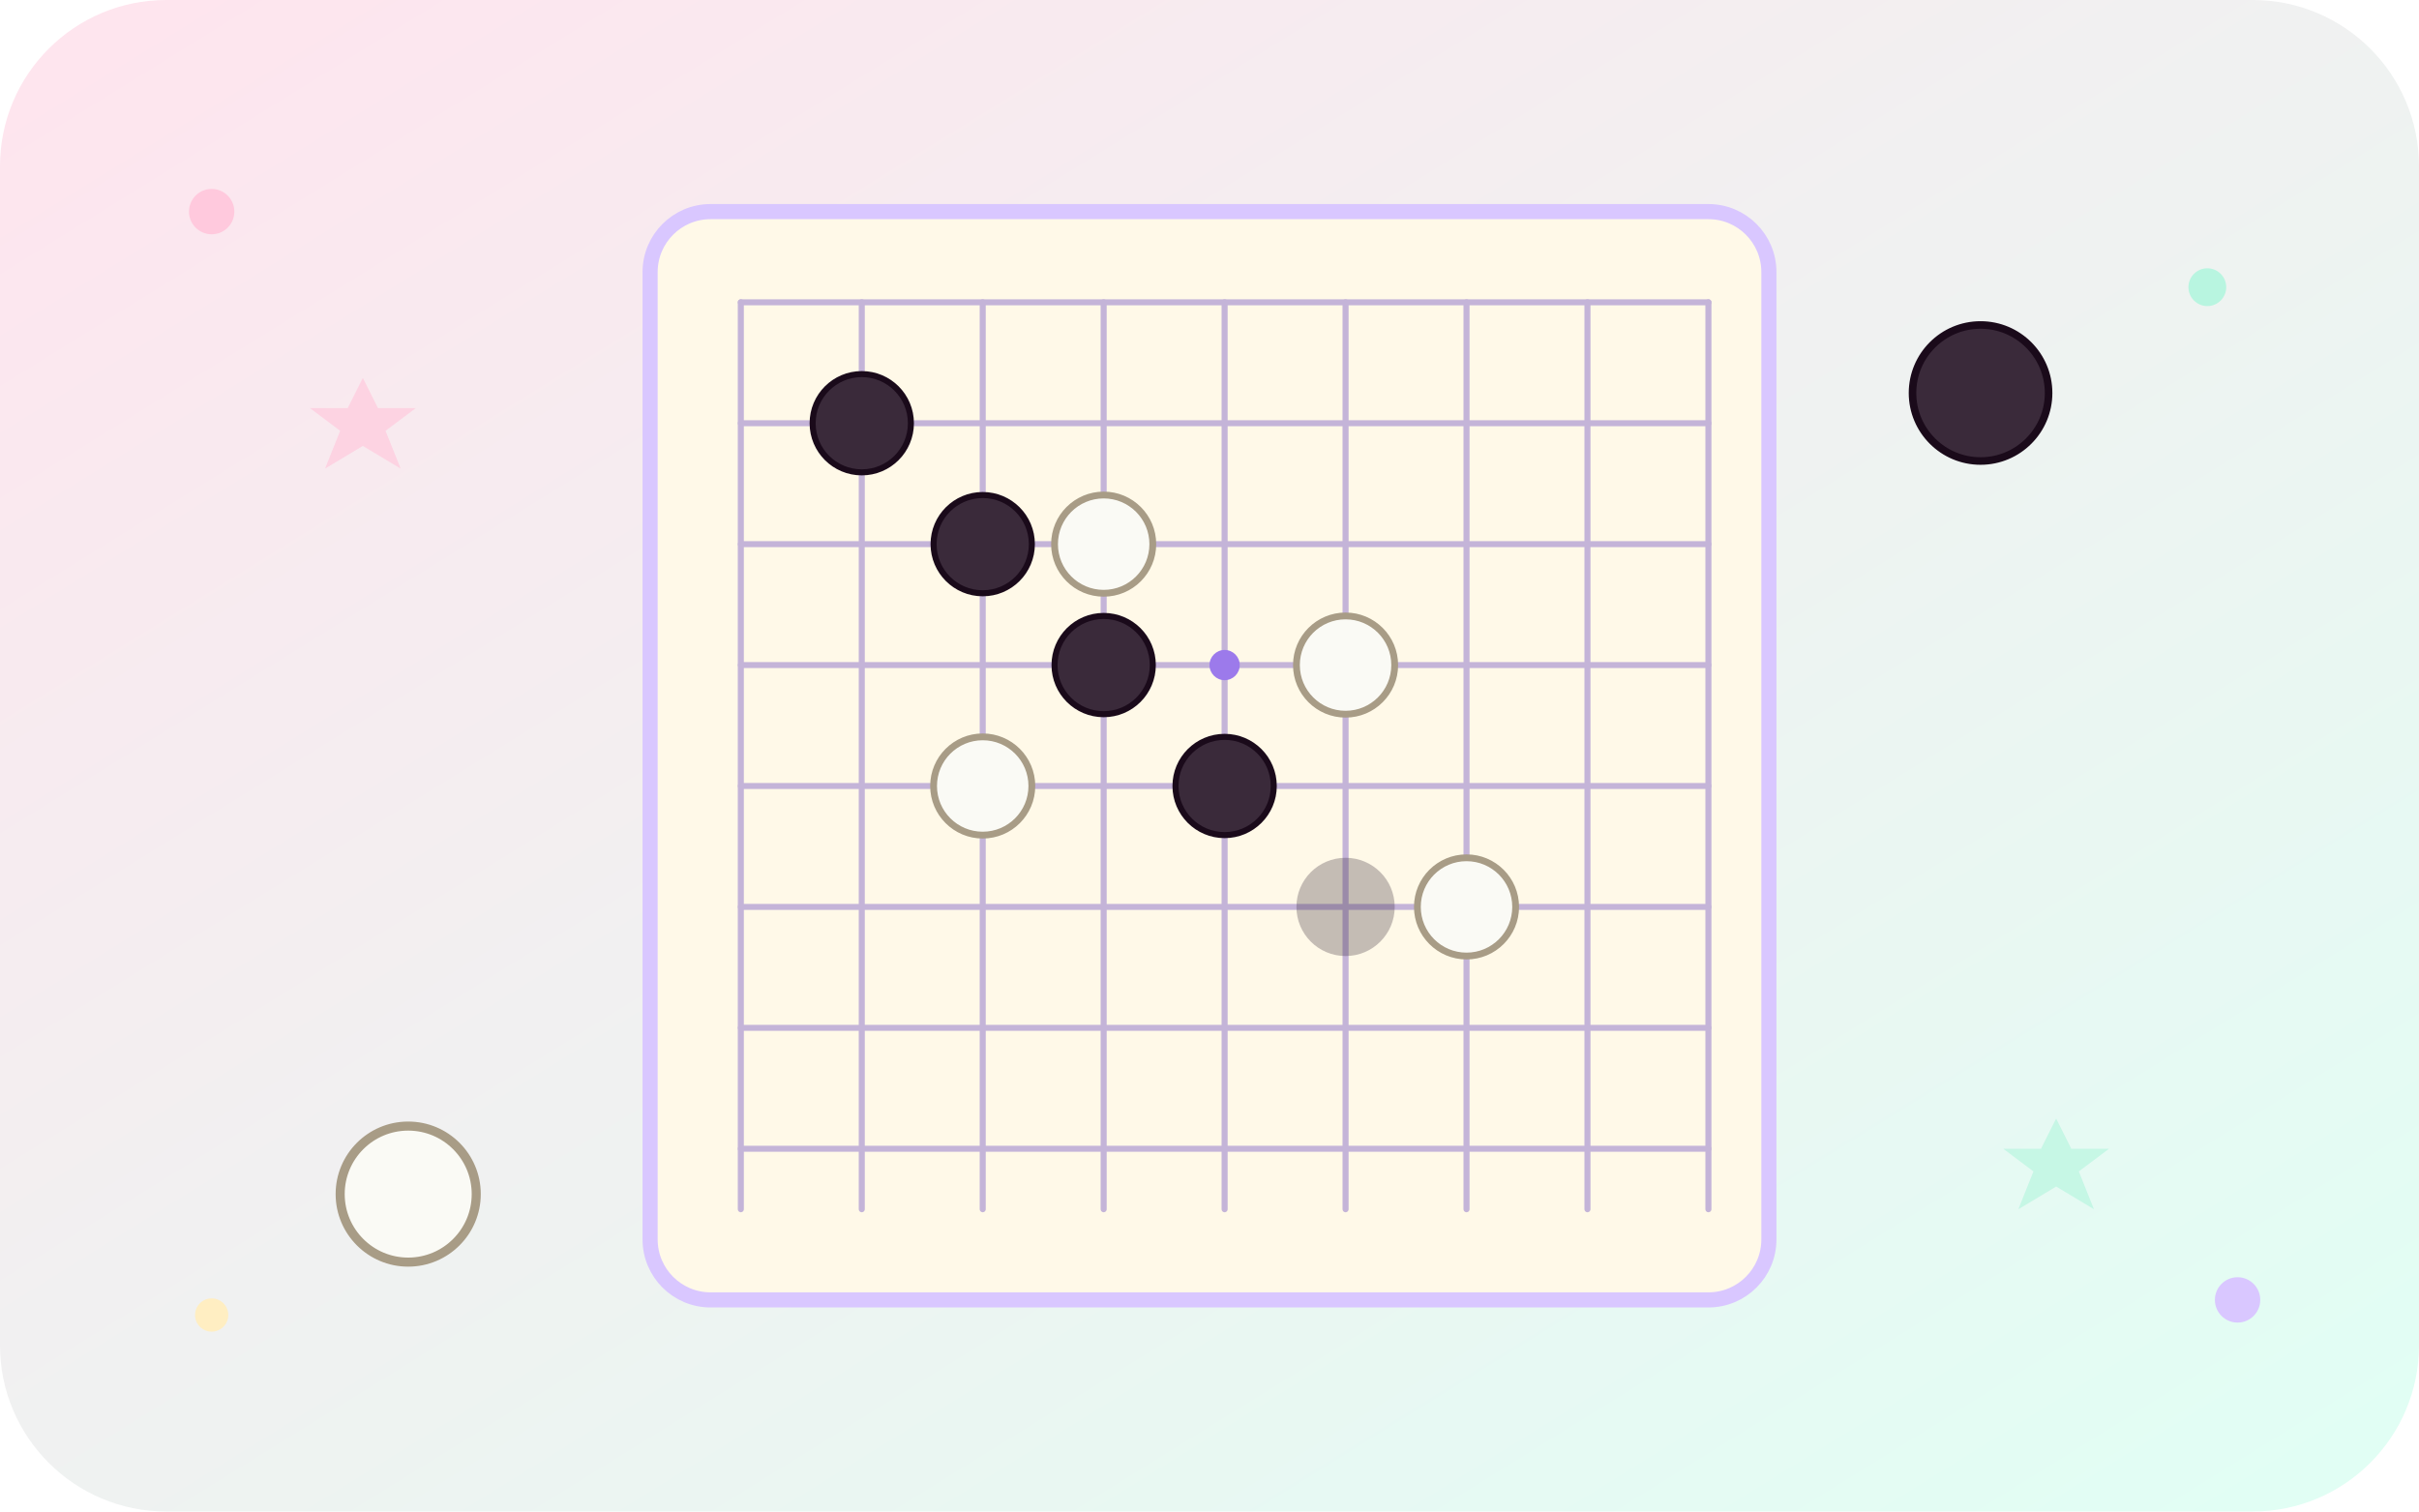
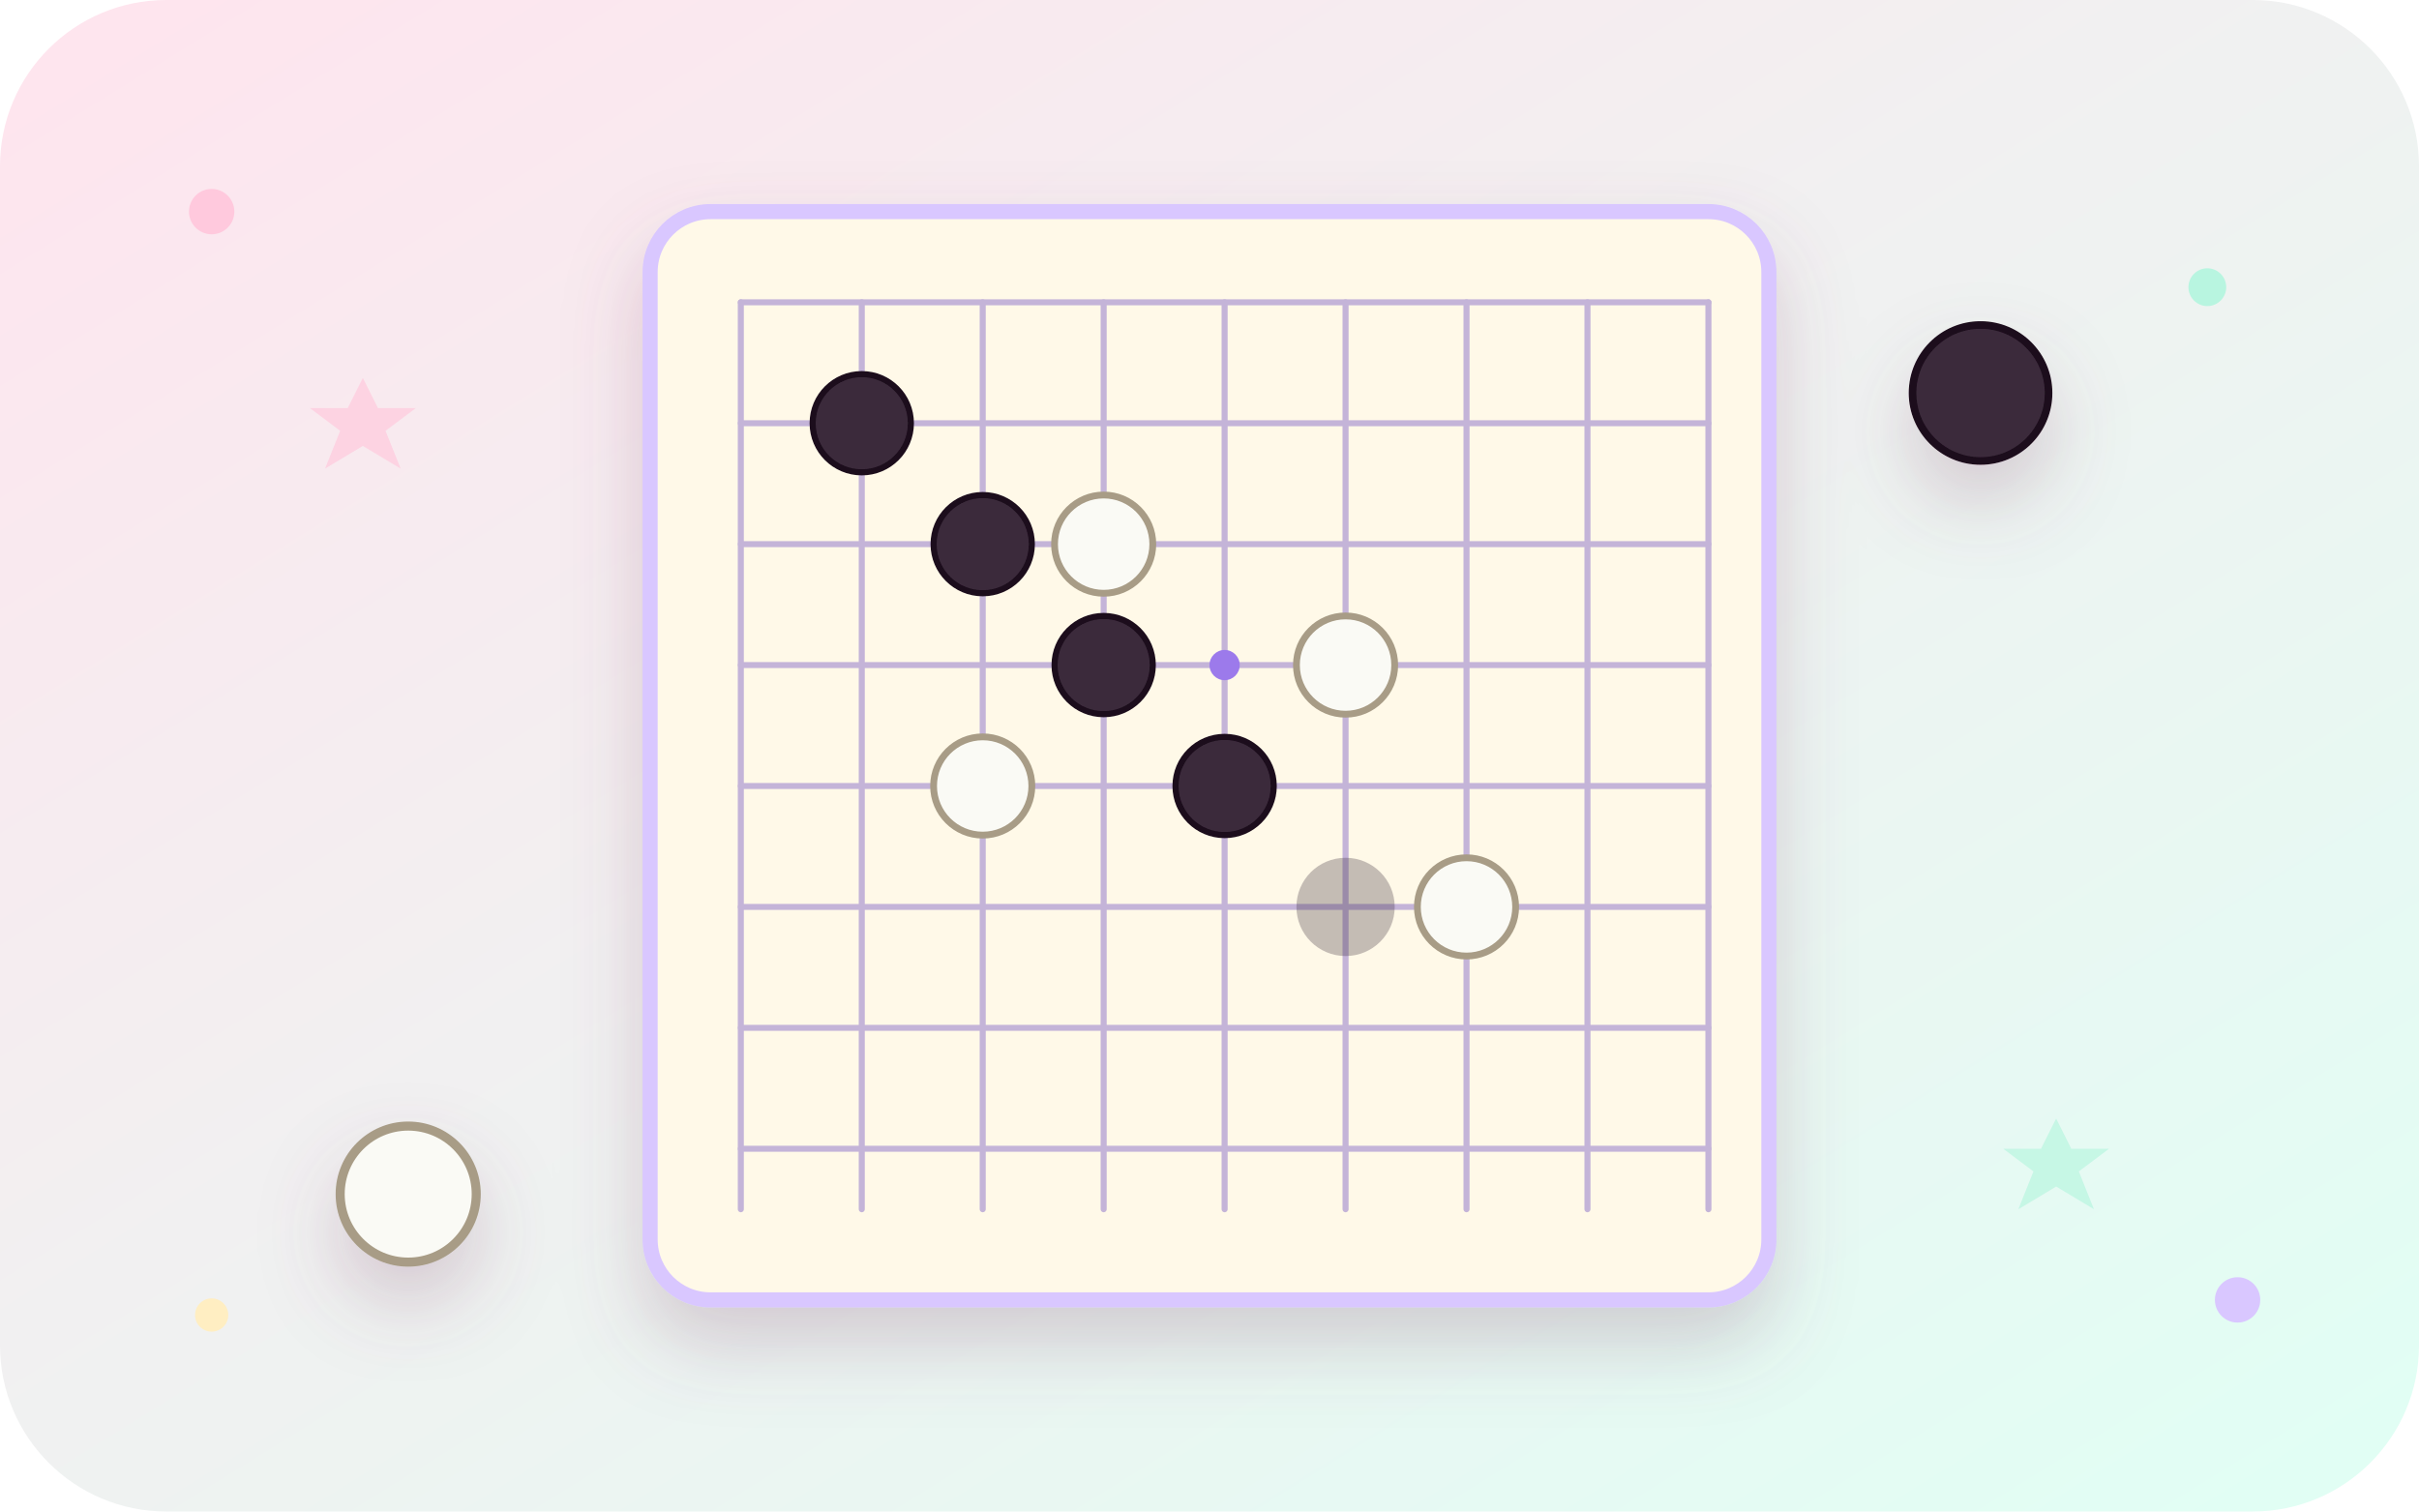
<svg xmlns="http://www.w3.org/2000/svg" viewBox="0 0 320 200" fill="none">
  <defs>
    <linearGradient id="bg" x1="0" y1="0" x2="1" y2="1">
      <stop offset="0" stop-color="#ffe4ee" />
      <stop offset="1" stop-color="#e0fff4" />
    </linearGradient>
+     <filter id="lift" x="-35%" y="-35%" width="170%" height="170%">
+       <feDropShadow dx="0" dy="5" stdDeviation="5" flood-color="#8a5a78" flood-opacity="0.26" />
+     </filter>
  </defs>
  <rect width="320" height="200" rx="22" fill="url(#bg)" />
  <circle cx="28" cy="28" r="3" fill="#ffc9dd" />
  <circle cx="292" cy="38" r="2.5" fill="#b8f5e0" />
  <circle cx="296" cy="172" r="3" fill="#d9c7ff" />
  <circle cx="28" cy="174" r="2.2" fill="#ffeec2" />
  <path d="M 48,50 L 50,54 L 55,54 L 51,57 L 53,62 L 48,59 L 43,62 L 45,57 L 41,54 L 46,54 Z" fill="#ffc9dd" opacity="0.7" />
  <path d="M 272,148 L 274,152 L 279,152 L 275,155 L 277,160 L 272,157 L 267,160 L 269,155 L 265,152 L 270,152 Z" fill="#b8f5e0" opacity="0.7" />
-   <g transform="translate(90, 32)">
-     <rect x="-4" y="-4" width="148" height="144" rx="8" fill="#fff9e8" stroke="#d9c7ff" stroke-width="2" />
-     <g stroke="#c4b4d8" stroke-width="0.8" stroke-linecap="round">
-       <line x1="8" y1="8" x2="8" y2="128" />
-       <line x1="24" y1="8" x2="24" y2="128" />
-       <line x1="40" y1="8" x2="40" y2="128" />
-       <line x1="56" y1="8" x2="56" y2="128" />
-       <line x1="72" y1="8" x2="72" y2="128" />
-       <line x1="88" y1="8" x2="88" y2="128" />
-       <line x1="104" y1="8" x2="104" y2="128" />
-       <line x1="120" y1="8" x2="120" y2="128" />
-       <line x1="136" y1="8" x2="136" y2="128" />
-       <line x1="8" y1="8" x2="136" y2="8" />
-       <line x1="8" y1="24" x2="136" y2="24" />
-       <line x1="8" y1="40" x2="136" y2="40" />
-       <line x1="8" y1="56" x2="136" y2="56" />
-       <line x1="8" y1="72" x2="136" y2="72" />
-       <line x1="8" y1="88" x2="136" y2="88" />
-       <line x1="8" y1="104" x2="136" y2="104" />
-       <line x1="8" y1="120" x2="136" y2="120" />
+   <g filter="url(#lift)">
+     <g transform="translate(90, 32)">
+       <rect x="-4" y="-4" width="148" height="144" rx="8" fill="#fff9e8" stroke="#d9c7ff" stroke-width="2" />
+       <g stroke="#c4b4d8" stroke-width="0.8" stroke-linecap="round">
+         <line x1="8" y1="8" x2="8" y2="128" />
+         <line x1="24" y1="8" x2="24" y2="128" />
+         <line x1="40" y1="8" x2="40" y2="128" />
+         <line x1="56" y1="8" x2="56" y2="128" />
+         <line x1="72" y1="8" x2="72" y2="128" />
+         <line x1="88" y1="8" x2="88" y2="128" />
+         <line x1="104" y1="8" x2="104" y2="128" />
+         <line x1="120" y1="8" x2="120" y2="128" />
+         <line x1="136" y1="8" x2="136" y2="128" />
+         <line x1="8" y1="8" x2="136" y2="8" />
+         <line x1="8" y1="24" x2="136" y2="24" />
+         <line x1="8" y1="40" x2="136" y2="40" />
+         <line x1="8" y1="56" x2="136" y2="56" />
+         <line x1="8" y1="72" x2="136" y2="72" />
+         <line x1="8" y1="88" x2="136" y2="88" />
+         <line x1="8" y1="104" x2="136" y2="104" />
+         <line x1="8" y1="120" x2="136" y2="120" />
+       </g>
+       <circle cx="72" cy="56" r="2" fill="#9c7aeb" />
+       <g>
+         <circle cx="24" cy="24" r="6.5" fill="#3a2a3a" stroke="#1a0a1a" stroke-width="0.8" />
+         <circle cx="40" cy="40" r="6.5" fill="#3a2a3a" stroke="#1a0a1a" stroke-width="0.8" />
+         <circle cx="56" cy="56" r="6.5" fill="#3a2a3a" stroke="#1a0a1a" stroke-width="0.8" />
+         <circle cx="72" cy="72" r="6.5" fill="#3a2a3a" stroke="#1a0a1a" stroke-width="0.8" />
+       </g>
+       <g>
+         <circle cx="56" cy="40" r="6.5" fill="#fafaf5" stroke="#a89c86" stroke-width="0.9" />
+         <circle cx="72" cy="56" r="4" fill="none" stroke="none" />
+         <circle cx="88" cy="56" r="6.5" fill="#fafaf5" stroke="#a89c86" stroke-width="0.9" />
+         <circle cx="40" cy="72" r="6.5" fill="#fafaf5" stroke="#a89c86" stroke-width="0.9" />
+         <circle cx="104" cy="88" r="6.5" fill="#fafaf5" stroke="#a89c86" stroke-width="0.9" />
+       </g>
+       <circle cx="88" cy="88" r="6.5" fill="#3a2a3a" opacity="0.3" />
    </g>
-     <circle cx="72" cy="56" r="2" fill="#9c7aeb" />
-     <g>
-       <circle cx="24" cy="24" r="6.5" fill="#3a2a3a" stroke="#1a0a1a" stroke-width="0.8" />
-       <circle cx="40" cy="40" r="6.5" fill="#3a2a3a" stroke="#1a0a1a" stroke-width="0.8" />
-       <circle cx="56" cy="56" r="6.5" fill="#3a2a3a" stroke="#1a0a1a" stroke-width="0.8" />
-       <circle cx="72" cy="72" r="6.5" fill="#3a2a3a" stroke="#1a0a1a" stroke-width="0.8" />
-     </g>
-     <g>
-       <circle cx="56" cy="40" r="6.5" fill="#fafaf5" stroke="#a89c86" stroke-width="0.9" />
-       <circle cx="72" cy="56" r="4" fill="none" stroke="none" />
-       <circle cx="88" cy="56" r="6.5" fill="#fafaf5" stroke="#a89c86" stroke-width="0.9" />
-       <circle cx="40" cy="72" r="6.5" fill="#fafaf5" stroke="#a89c86" stroke-width="0.9" />
-       <circle cx="104" cy="88" r="6.5" fill="#fafaf5" stroke="#a89c86" stroke-width="0.9" />
-     </g>
-     <circle cx="88" cy="88" r="6.5" fill="#3a2a3a" opacity="0.3" />
+     <circle cx="262" cy="52" r="9" fill="#3a2a3a" stroke="#1a0a1a" stroke-width="1" />
+     <circle cx="54" cy="158" r="9" fill="#fafaf5" stroke="#a89c86" stroke-width="1.2" />
  </g>
-   <circle cx="262" cy="52" r="9" fill="#3a2a3a" stroke="#1a0a1a" stroke-width="1" />
-   <circle cx="54" cy="158" r="9" fill="#fafaf5" stroke="#a89c86" stroke-width="1.2" />
</svg>
